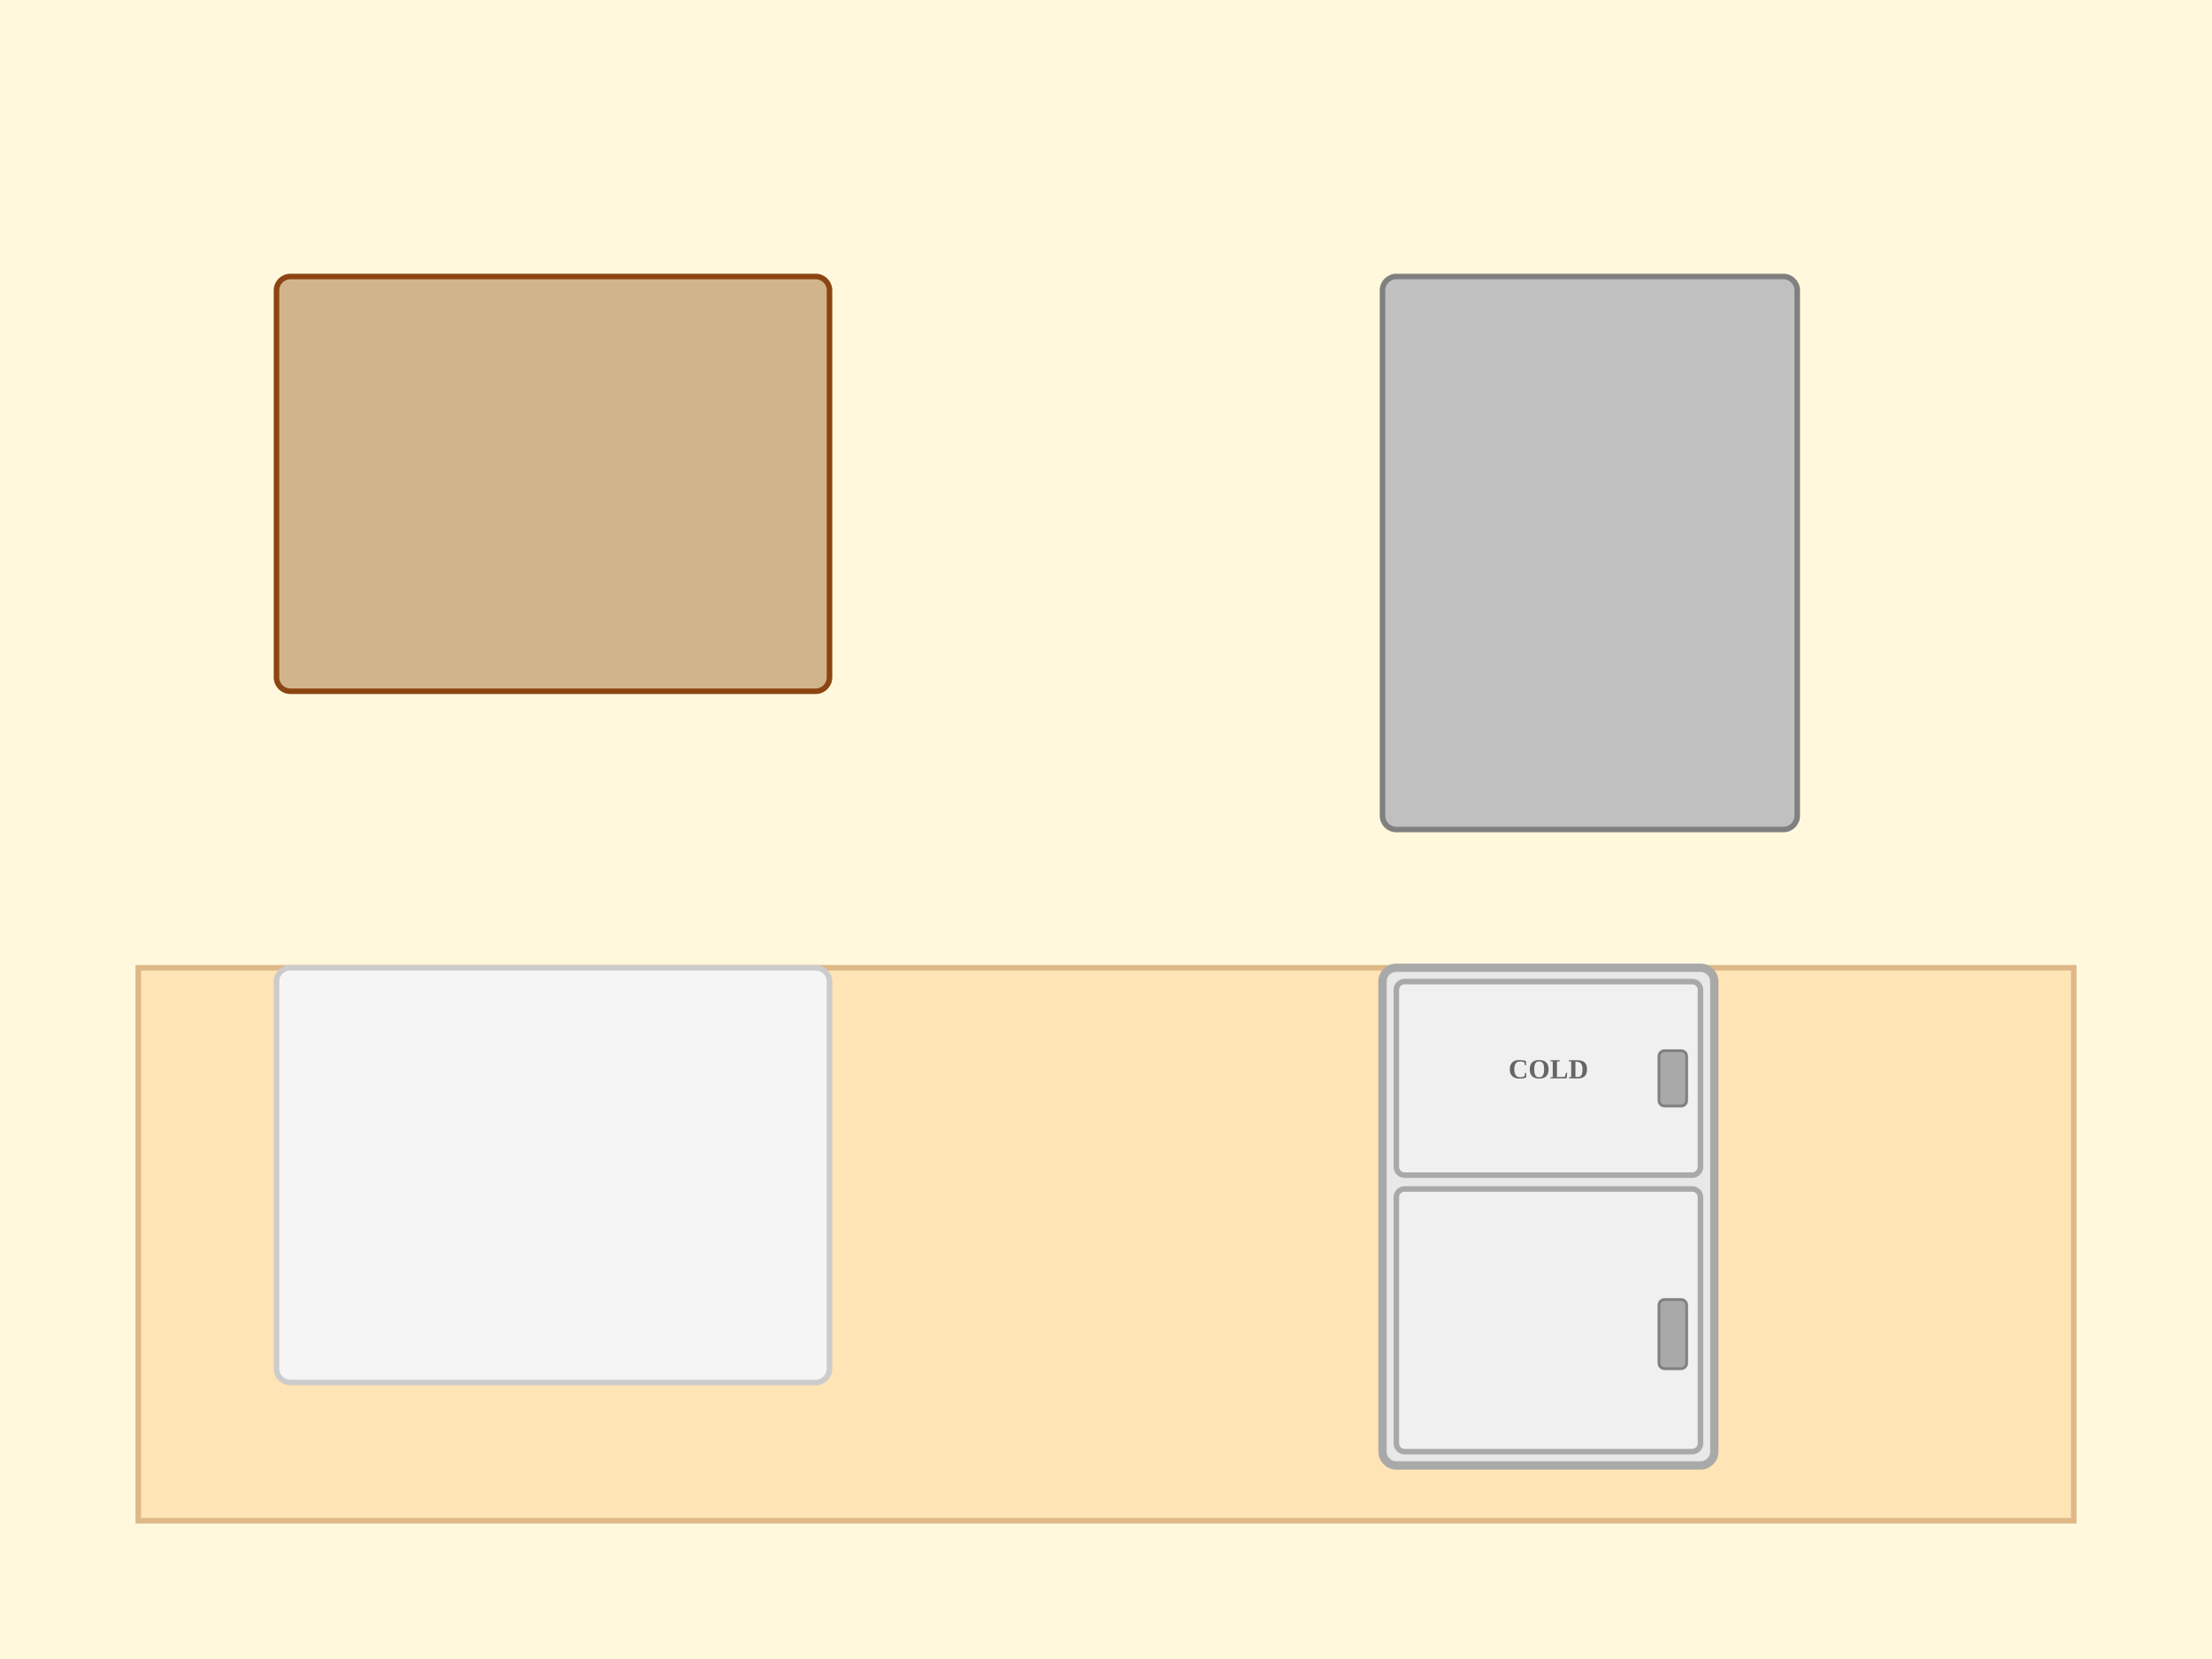
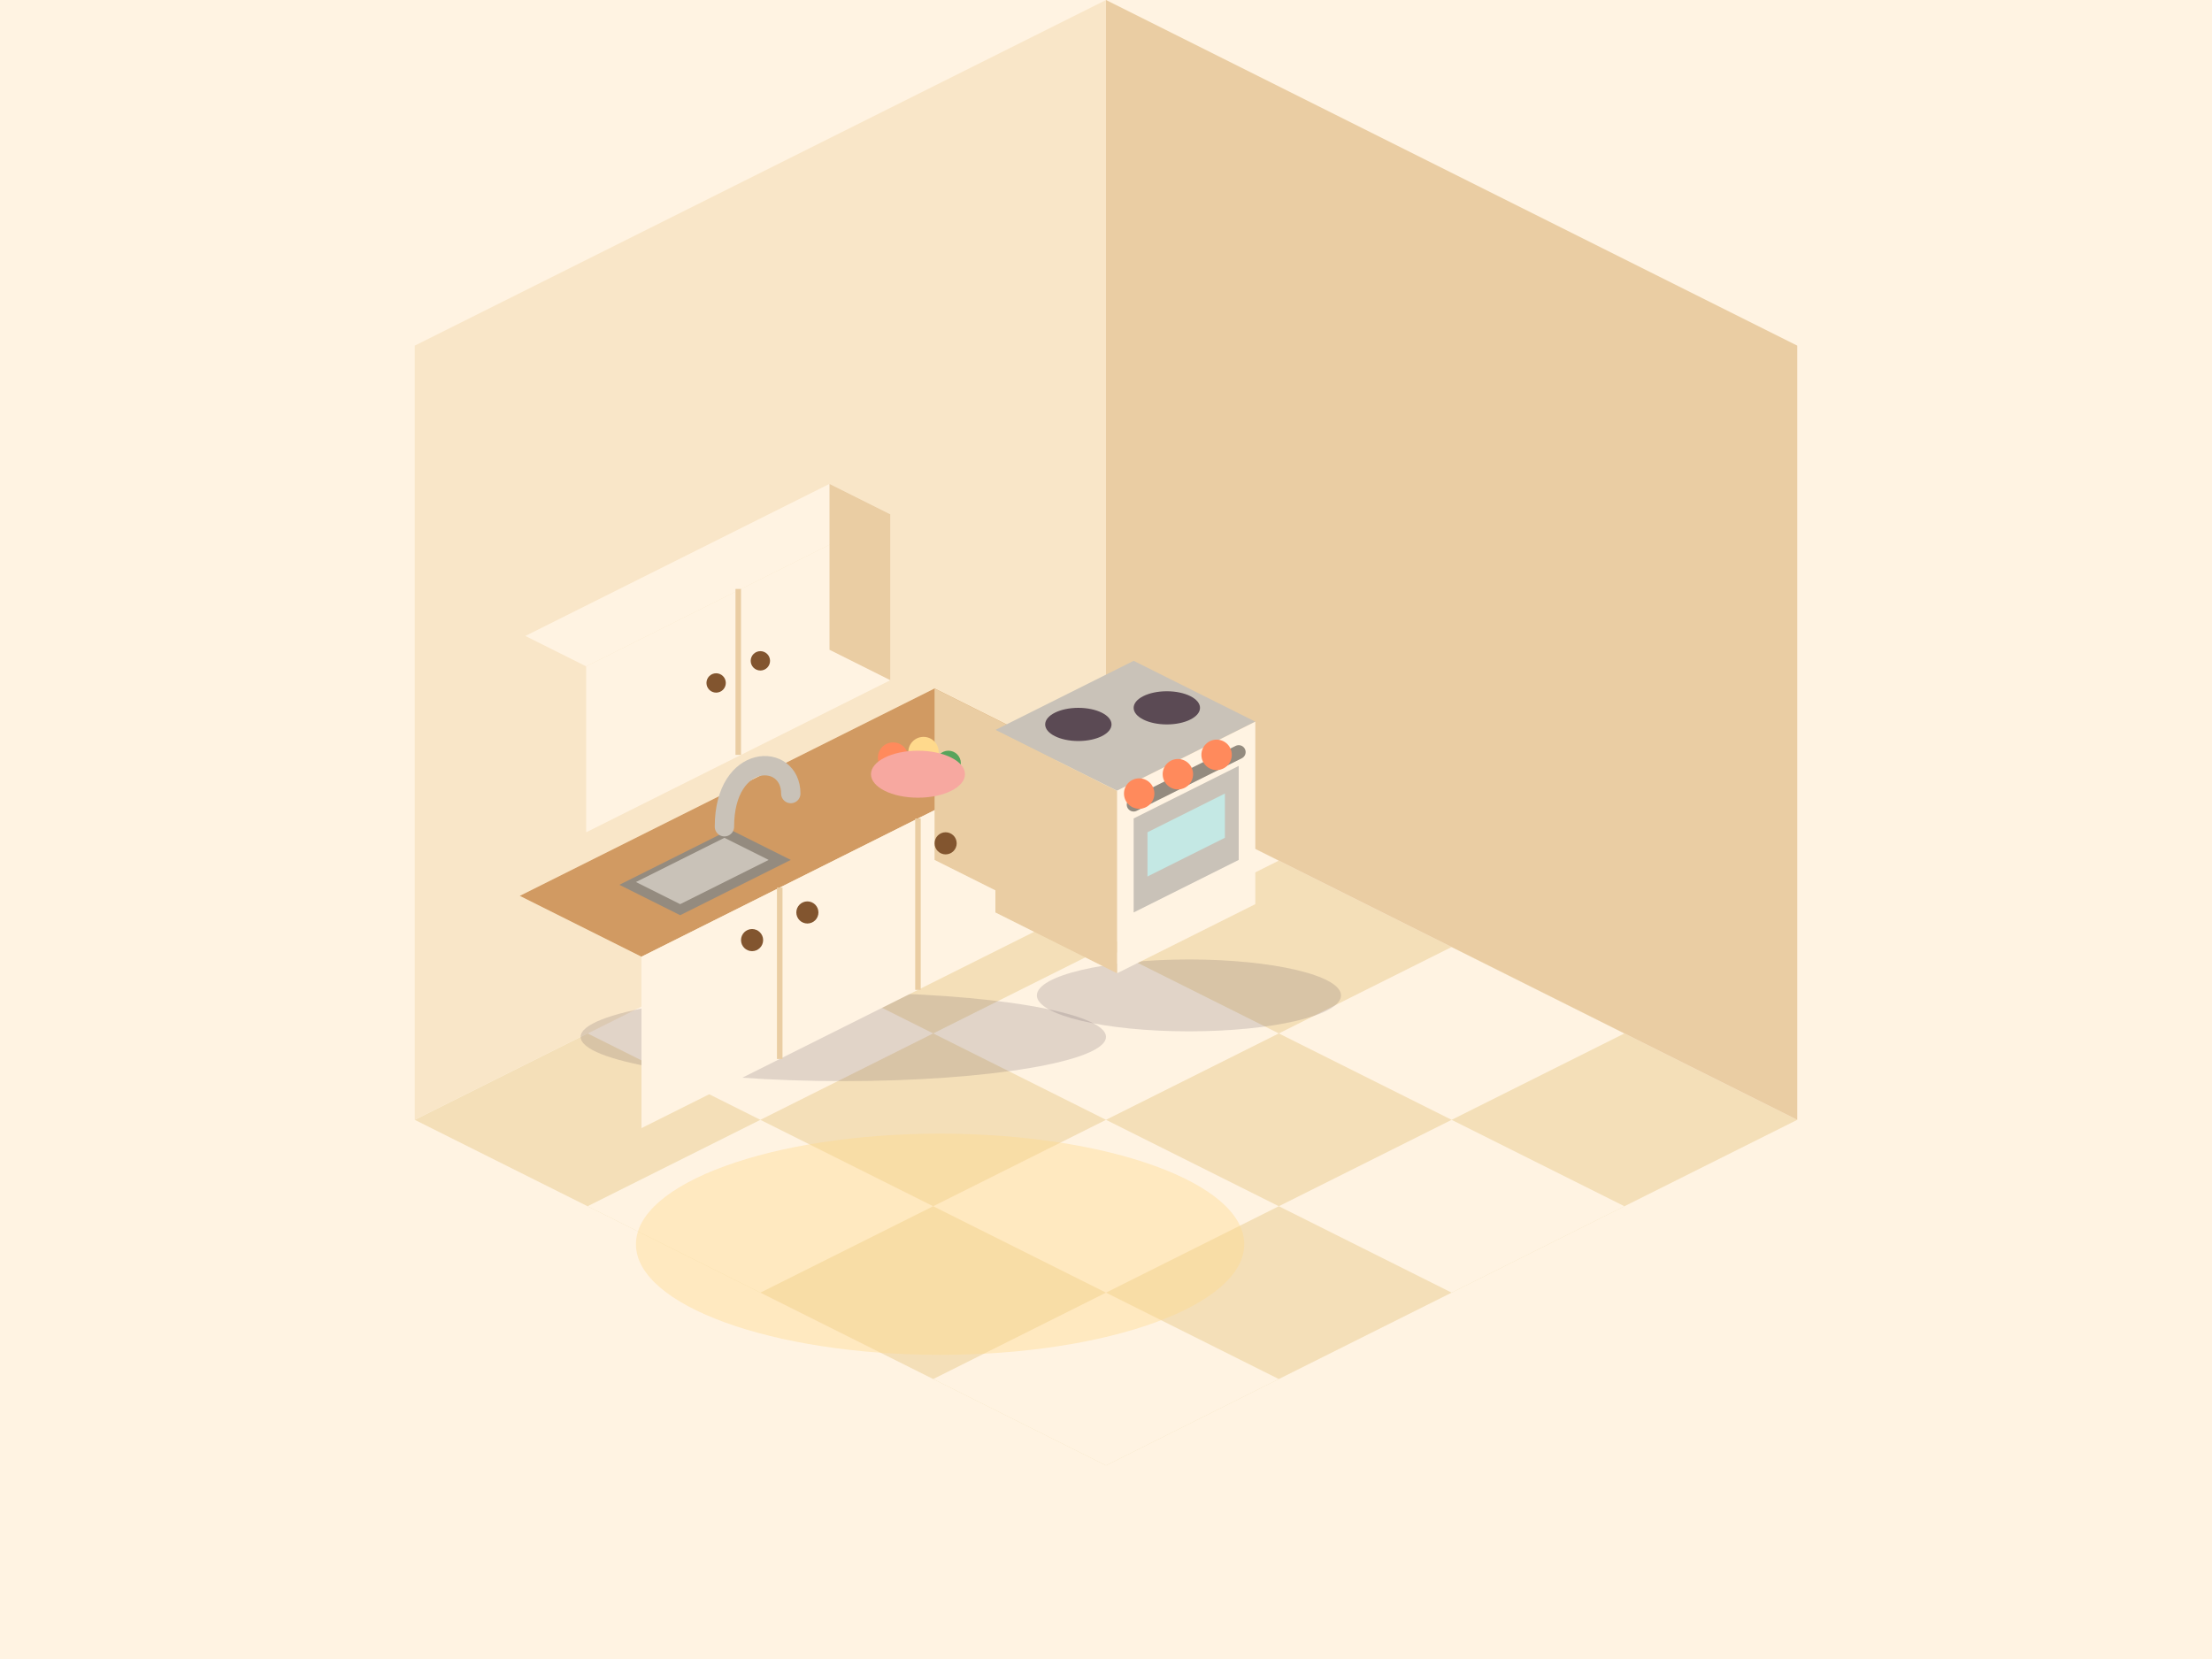
<svg xmlns="http://www.w3.org/2000/svg" width="800" height="600" viewBox="0 0 800 600">
-   <rect width="800" height="600" fill="#FFF8DC" />
-   <rect x="50" y="350" width="700" height="200" fill="#FFE4B5" stroke="#DEB887" stroke-width="2" />
-   <rect x="100" y="100" width="200" height="150" fill="#D2B48C" stroke="#8B4513" stroke-width="2" rx="5" />
-   <rect x="500" y="100" width="150" height="200" fill="#C0C0C0" stroke="#808080" stroke-width="2" rx="5" />
-   <rect x="100" y="350" width="200" height="150" fill="#F5F5F5" stroke="#CCC" stroke-width="2" rx="5" />
-   <g id="refrigerator" transform="translate(500, 350)">
-     <rect x="0" y="0" width="120" height="180" fill="#E8E8E8" stroke="#A9A9A9" stroke-width="3" rx="5" />
-     <rect x="5" y="5" width="110" height="70" fill="#F0F0F0" stroke="#A9A9A9" stroke-width="2" rx="3" />
-     <rect x="5" y="80" width="110" height="95" fill="#F0F0F0" stroke="#A9A9A9" stroke-width="2" rx="3" />
-     <rect x="100" y="30" width="10" height="20" fill="#A9A9A9" stroke="#808080" stroke-width="1" rx="2" />
-     <rect x="100" y="120" width="10" height="25" fill="#A9A9A9" stroke="#808080" stroke-width="1" rx="2" />
-     <text x="60" y="40" text-anchor="middle" font-size="10" fill="#666" font-weight="bold">COLD</text>
+   <rect width="800" height="600" fill="#FFF3E2" />
+   <g transform="translate(400 280)">
+     <polygon points="0,0 250,125 0,250 -250,125" fill="#F4DFB8" />
+     <g fill="#FFF3E2">
+       <polygon points="0,0 62.5,31.25 0,62.5 -62.5,31.25" />
+       <polygon points="-125,62.5 -62.5,93.75 -125,125 -187.5,93.75" />
+       <polygon points="0,62.5 62.5,93.75 0,125 -62.5,93.75" />
+       <polygon points="-125,125 -62.5,156.25 -125,187.5 -187.5,156.25" />
+       <polygon points="125,62.5 187.5,93.75 125,125 62.5,93.75" />
+       <polygon points="0,125 62.5,156.25 0,187.5 -62.5,156.25" />
+       <polygon points="125,125 187.5,156.25 125,187.5 62.5,156.25" />
+       <polygon points="0,187.5 62.5,218.75 0,250 -62.5,218.75" />
+     </g>
+     <polygon points="-250,125 -250,-155 0,-280 0,0" fill="#F9E6C8" />
+     <polygon points="0,0 0,-280 250,-155 250,125" fill="#EACDA3" />
+     <ellipse cx="-60" cy="170" rx="110" ry="40" fill="#FFD98C" opacity=".4" />
+     <g>
+       <polygon points="-210,-50 -100,-105 -78,-94 -188,-39" fill="#FFF3E2" />
+       <polygon points="-188,21 -78,-34 -78,-94 -188,-39" fill="#FFF3E2" />
+       <polygon points="-78,-34 -100,-45 -100,-105 -78,-94" fill="#EACDA3" />
+       <path d="M-133-7v-60" stroke="#EACDA3" stroke-width="2" />
+       <circle cx="-141" cy="-33" r="3.5" fill="#82552F" />
+       <circle cx="-125" cy="-41" r="3.5" fill="#82552F" />
+     </g>
+     <g>
+       <ellipse cx="-95" cy="95" rx="95" ry="16" fill="#5B4A54" opacity=".18" />
+       <polygon points="-212,44 -62,-31 -18,-9 -168,66" fill="#D19A62" />
+       <polygon points="-168,66 -18,-9 -18,53 -168,128" fill="#FFF3E2" />
+       <polygon points="-62,-31 -18,-9 -18,53 -62,31" fill="#EACDA3" />
+       <path d="M-118 41v62m50-87v62" stroke="#EACDA3" stroke-width="2" />
+       <g fill="#82552F">
+         <circle cx="-128" cy="60" r="4" />
+         <circle cx="-108" cy="50" r="4" />
+         <circle cx="-58" cy="25" r="4" />
+       </g>
+       <polygon points="-176,40 -136,20 -114,31 -154,51" fill="#948B7F" />
+       <polygon points="-170,39 -138,23 -122,31 -154,47" fill="#C9C2B8" />
+       <path d="M-138 19c0-27 24-27 24-12" fill="none" stroke="#C9C2B8" stroke-width="7" stroke-linecap="round" />
+       <circle cx="-77" cy="-6" r="5.5" fill="#FF8A5C" />
+       <circle cx="-66" cy="-8" r="5.5" fill="#FFD98C" />
+       <circle cx="-57" cy="-4" r="4.5" fill="#58A45C" />
+       <ellipse cx="-68" cy="0" rx="17" ry="8.5" fill="#F7A8A0" />
+     </g>
+     <g transform="translate(20 20)">
+       <ellipse cx="10" cy="60" rx="55" ry="13" fill="#5B4A54" opacity=".18" />
+       <polygon points="-60,-36 -10,-61 34,-39 -16,-14" fill="#C9C2B8" />
+       <polygon points="-16,-14 34,-39 34,27 -16,52" fill="#FFF3E2" />
+       <polygon points="-60,30 -16,52 -16,-14 -60,-36" fill="#EACDA3" />
+       <ellipse cx="-30" cy="-38" rx="12" ry="6" fill="#5B4A54" />
+       <ellipse cx="2" cy="-44" rx="12" ry="6" fill="#5B4A54" />
+       <polygon points="-10,-4 28,-23 28,11 -10,30" fill="#C9C2B8" />
+       <polygon points="-5,1 23,-13 23,3 -5,17" fill="#C4E8E4" />
+       <path d="m-10-9 38-19" stroke="#948B7F" stroke-width="5" stroke-linecap="round" />
+       <g fill="#FF8A5C">
+         <circle cx="-8" cy="-13" r="5.5" />
+         <circle cx="6" cy="-20" r="5.5" />
+         <circle cx="20" cy="-27" r="5.5" />
+       </g>
+     </g>
  </g>
-   <rect id="refrigerator-hotspot" x="500" y="350" width="120" height="180" fill="transparent" stroke="transparent" stroke-width="0" />
</svg>
